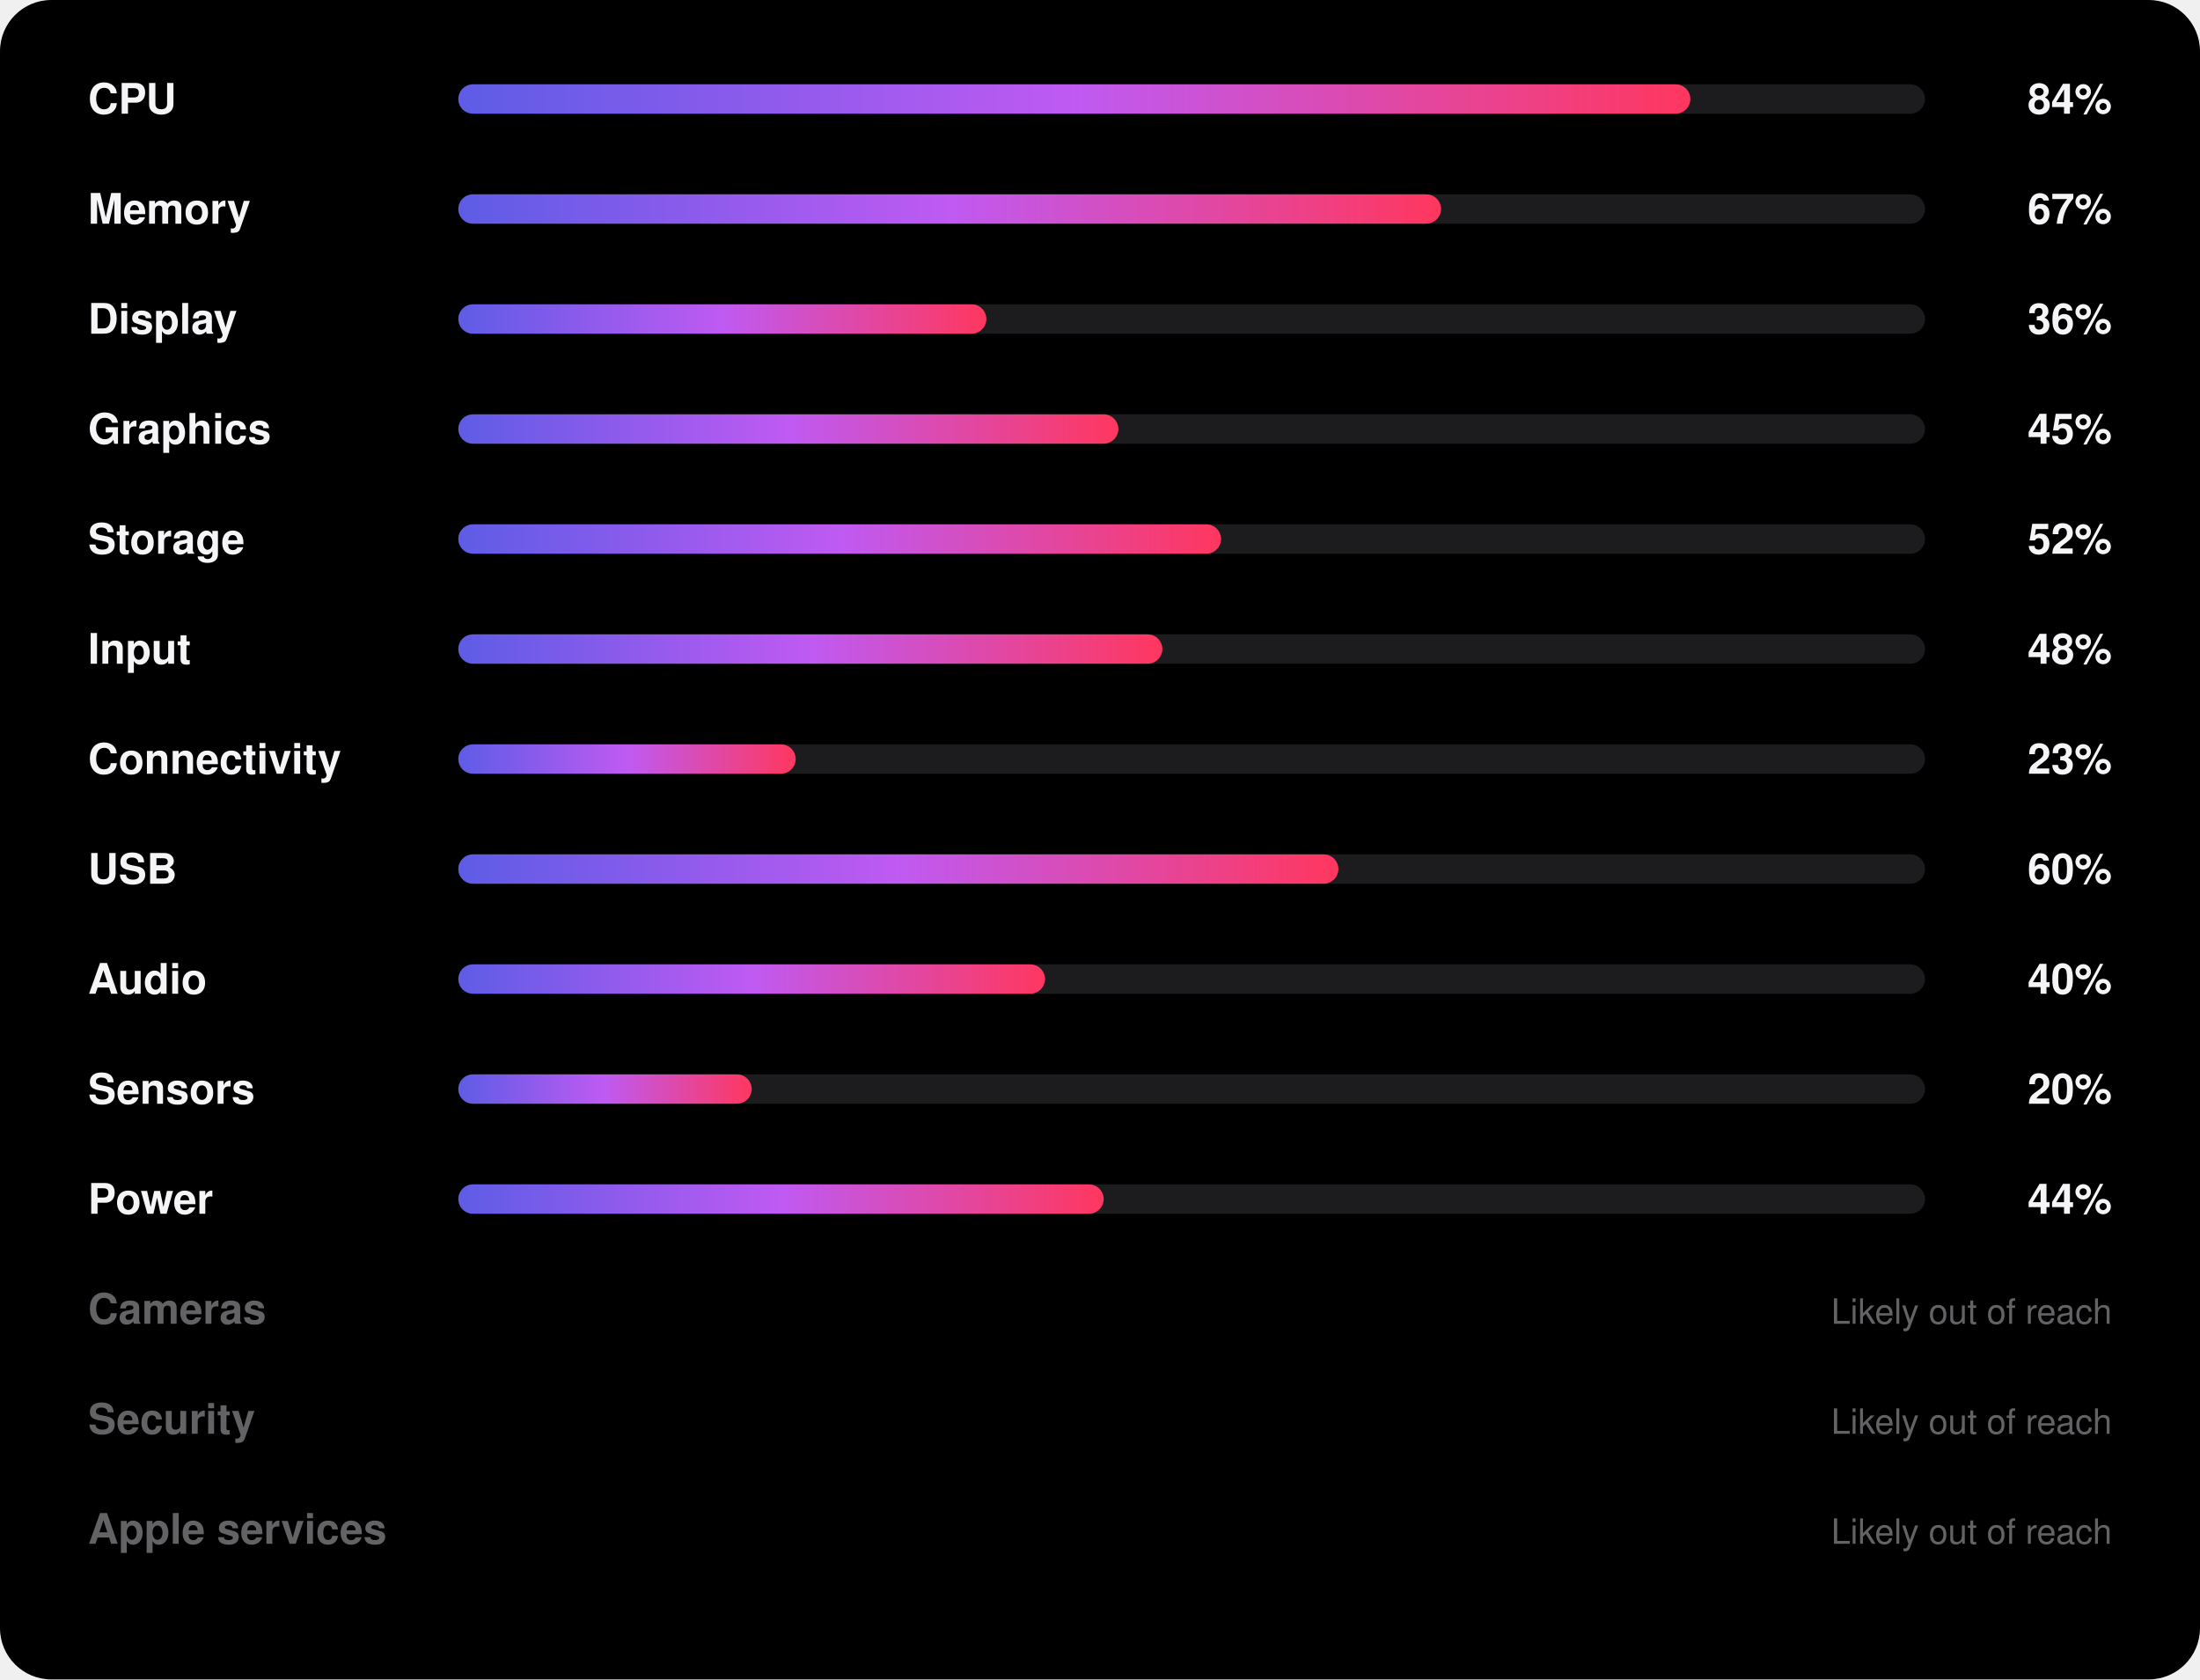
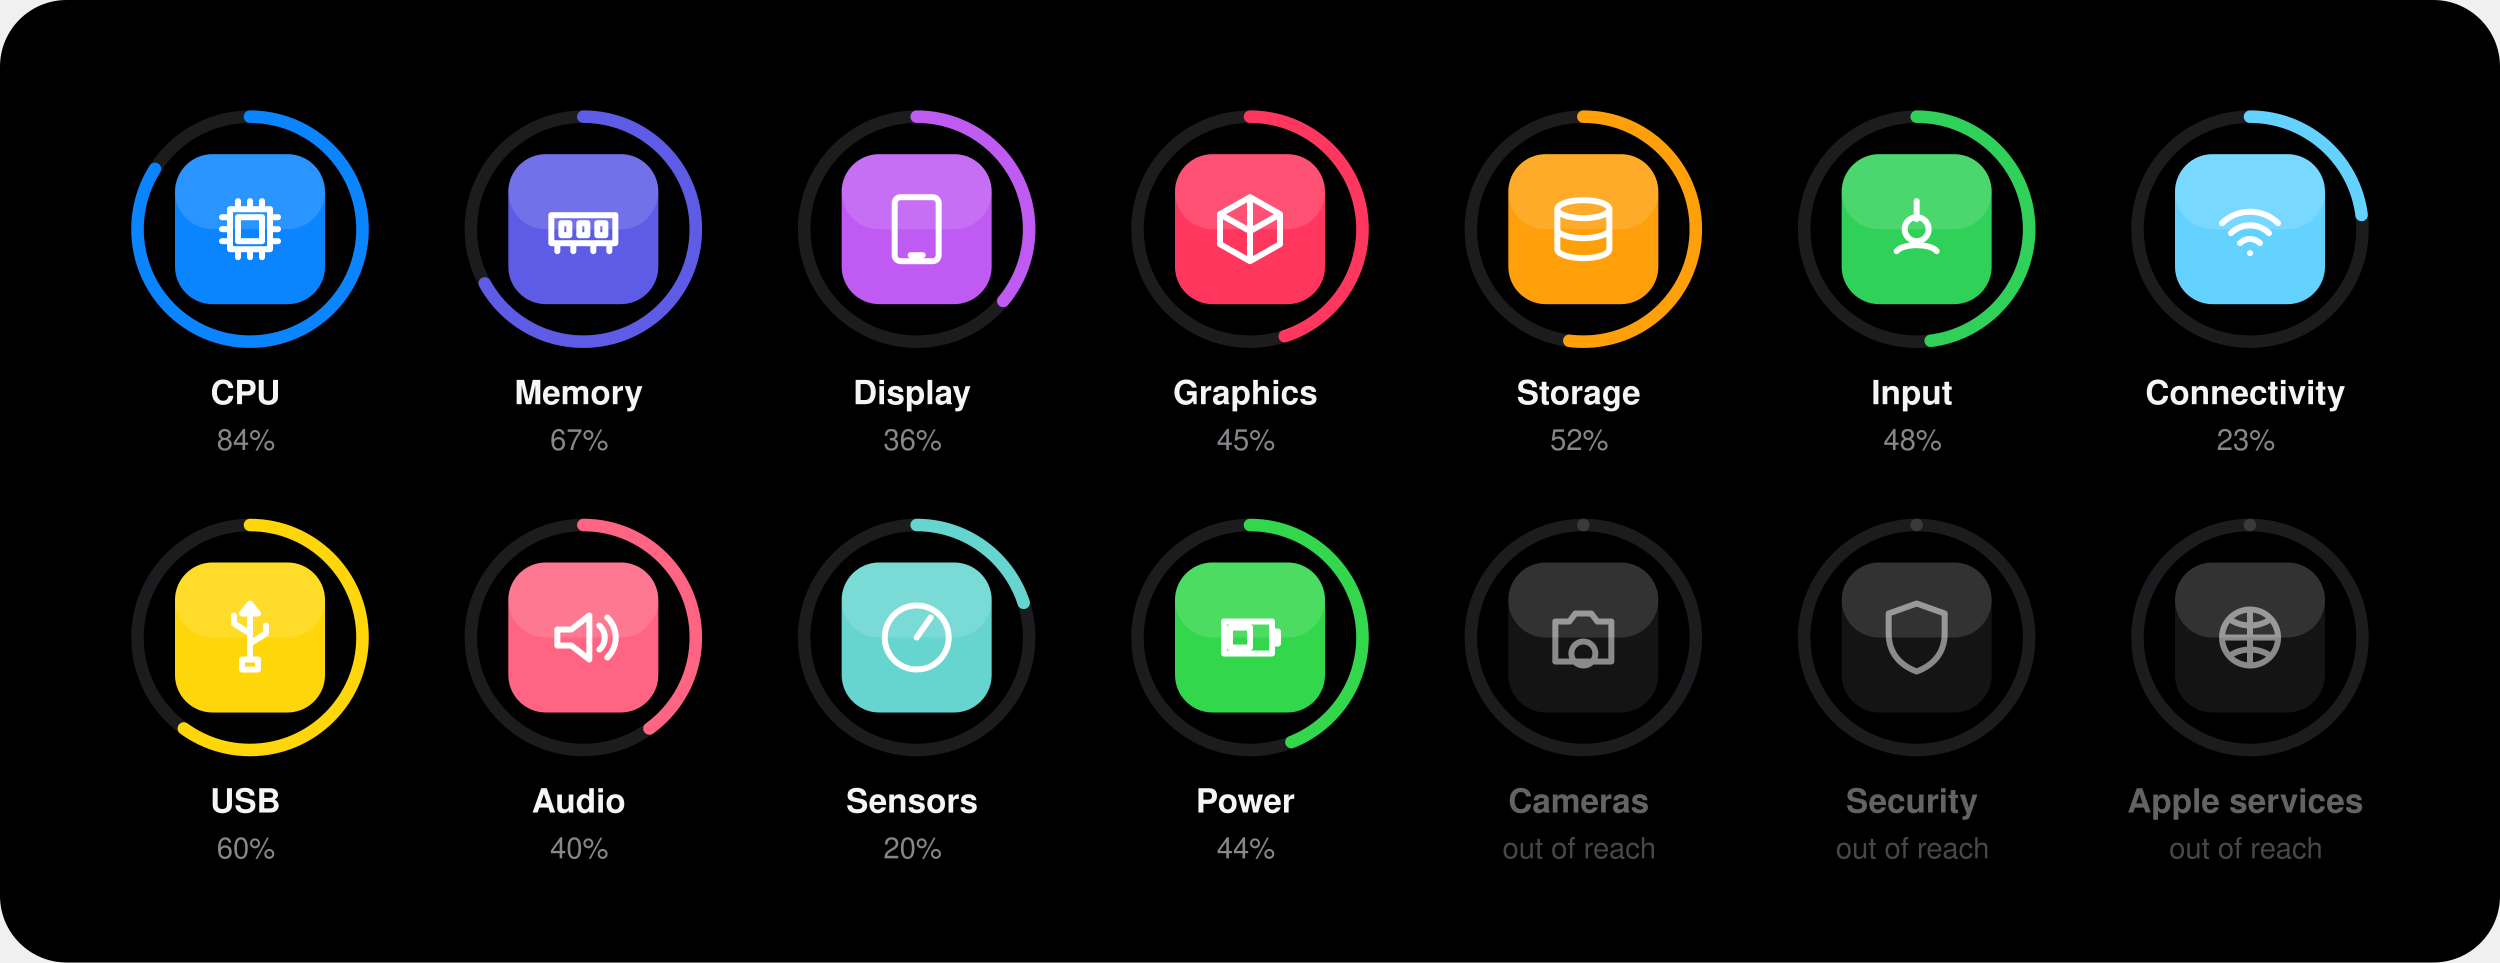
- <svg xmlns="http://www.w3.org/2000/svg" viewBox="0 0 1200 916" role="img" aria-label="Progress by hardware block">
+ <svg xmlns="http://www.w3.org/2000/svg" viewBox="0 0 1200 462" role="img" aria-label="Progress by hardware block">
  <defs>
    <linearGradient id="g" x1="0" y1="0" x2="1" y2="0">
      <stop offset="0" stop-color="#5e5ce6" />
      <stop offset=".5" stop-color="#bf5af2" />
      <stop offset="1" stop-color="#ff375f" />
    </linearGradient>
  </defs>
-   <rect width="1200" height="916" rx="28" fill="#000" />
-   <text font-family="-apple-system,BlinkMacSystemFont,'SF Pro Display','Helvetica Neue',Helvetica,Arial,sans-serif" x="48" y="62" font-size="23" font-weight="600" fill="#f5f5f7">CPU</text>
-   <rect x="250" y="46" width="800" height="16" rx="8" fill="#1c1c1e" />
-   <clipPath id="c0">
-     <rect x="250" y="46" width="672" height="16" rx="8" />
-   </clipPath>
-   <g clip-path="url(#c0)">
-     <rect x="250" y="46" width="672" height="16" fill="url(#g)">
-       <animate attributeName="width" values="0;0;672" keyTimes="0;0.000;1" calcMode="spline" keySplines="0 0 1 1;.2 .8 .2 1" dur="1.60s" fill="freeze" />
-     </rect>
-     <rect x="922" y="46" width="110" height="16" fill="#fff" opacity=".22">
-       <animate attributeName="x" values="140;922" dur="3.2s" begin="1.60s" repeatCount="indefinite" />
-     </rect>
-   </g>
-   <text font-family="-apple-system,BlinkMacSystemFont,'SF Pro Display','Helvetica Neue',Helvetica,Arial,sans-serif" x="1152" y="62" text-anchor="end" font-size="23" font-weight="600" fill="#f5f5f7">84%</text>
-   <text font-family="-apple-system,BlinkMacSystemFont,'SF Pro Display','Helvetica Neue',Helvetica,Arial,sans-serif" x="48" y="122" font-size="23" font-weight="600" fill="#f5f5f7">Memory</text>
-   <rect x="250" y="106" width="800" height="16" rx="8" fill="#1c1c1e" />
-   <clipPath id="c1">
-     <rect x="250" y="106" width="536" height="16" rx="8" />
-   </clipPath>
-   <g clip-path="url(#c1)">
-     <rect x="250" y="106" width="536" height="16" fill="url(#g)">
-       <animate attributeName="width" values="0;0;536" keyTimes="0;0.048;1" calcMode="spline" keySplines="0 0 1 1;.2 .8 .2 1" dur="1.68s" fill="freeze" />
-     </rect>
-     <rect x="786" y="106" width="110" height="16" fill="#fff" opacity=".22">
-       <animate attributeName="x" values="140;786" dur="3.2s" begin="1.68s" repeatCount="indefinite" />
-     </rect>
-   </g>
-   <text font-family="-apple-system,BlinkMacSystemFont,'SF Pro Display','Helvetica Neue',Helvetica,Arial,sans-serif" x="1152" y="122" text-anchor="end" font-size="23" font-weight="600" fill="#f5f5f7">67%</text>
-   <text font-family="-apple-system,BlinkMacSystemFont,'SF Pro Display','Helvetica Neue',Helvetica,Arial,sans-serif" x="48" y="182" font-size="23" font-weight="600" fill="#f5f5f7">Display</text>
-   <rect x="250" y="166" width="800" height="16" rx="8" fill="#1c1c1e" />
-   <clipPath id="c2">
-     <rect x="250" y="166" width="288" height="16" rx="8" />
-   </clipPath>
-   <g clip-path="url(#c2)">
-     <rect x="250" y="166" width="288" height="16" fill="url(#g)">
-       <animate attributeName="width" values="0;0;288" keyTimes="0;0.091;1" calcMode="spline" keySplines="0 0 1 1;.2 .8 .2 1" dur="1.76s" fill="freeze" />
-     </rect>
-     <rect x="538" y="166" width="110" height="16" fill="#fff" opacity=".22">
-       <animate attributeName="x" values="140;538" dur="3.2s" begin="1.76s" repeatCount="indefinite" />
-     </rect>
-   </g>
-   <text font-family="-apple-system,BlinkMacSystemFont,'SF Pro Display','Helvetica Neue',Helvetica,Arial,sans-serif" x="1152" y="182" text-anchor="end" font-size="23" font-weight="600" fill="#f5f5f7">36%</text>
-   <text font-family="-apple-system,BlinkMacSystemFont,'SF Pro Display','Helvetica Neue',Helvetica,Arial,sans-serif" x="48" y="242" font-size="23" font-weight="600" fill="#f5f5f7">Graphics</text>
-   <rect x="250" y="226" width="800" height="16" rx="8" fill="#1c1c1e" />
-   <clipPath id="c3">
-     <rect x="250" y="226" width="360" height="16" rx="8" />
-   </clipPath>
-   <g clip-path="url(#c3)">
-     <rect x="250" y="226" width="360" height="16" fill="url(#g)">
-       <animate attributeName="width" values="0;0;360" keyTimes="0;0.130;1" calcMode="spline" keySplines="0 0 1 1;.2 .8 .2 1" dur="1.84s" fill="freeze" />
-     </rect>
-     <rect x="610" y="226" width="110" height="16" fill="#fff" opacity=".22">
-       <animate attributeName="x" values="140;610" dur="3.2s" begin="1.84s" repeatCount="indefinite" />
-     </rect>
-   </g>
-   <text font-family="-apple-system,BlinkMacSystemFont,'SF Pro Display','Helvetica Neue',Helvetica,Arial,sans-serif" x="1152" y="242" text-anchor="end" font-size="23" font-weight="600" fill="#f5f5f7">45%</text>
-   <text font-family="-apple-system,BlinkMacSystemFont,'SF Pro Display','Helvetica Neue',Helvetica,Arial,sans-serif" x="48" y="302" font-size="23" font-weight="600" fill="#f5f5f7">Storage</text>
-   <rect x="250" y="286" width="800" height="16" rx="8" fill="#1c1c1e" />
-   <clipPath id="c4">
-     <rect x="250" y="286" width="416" height="16" rx="8" />
-   </clipPath>
-   <g clip-path="url(#c4)">
-     <rect x="250" y="286" width="416" height="16" fill="url(#g)">
-       <animate attributeName="width" values="0;0;416" keyTimes="0;0.167;1" calcMode="spline" keySplines="0 0 1 1;.2 .8 .2 1" dur="1.92s" fill="freeze" />
-     </rect>
-     <rect x="666" y="286" width="110" height="16" fill="#fff" opacity=".22">
-       <animate attributeName="x" values="140;666" dur="3.2s" begin="1.92s" repeatCount="indefinite" />
-     </rect>
-   </g>
-   <text font-family="-apple-system,BlinkMacSystemFont,'SF Pro Display','Helvetica Neue',Helvetica,Arial,sans-serif" x="1152" y="302" text-anchor="end" font-size="23" font-weight="600" fill="#f5f5f7">52%</text>
-   <text font-family="-apple-system,BlinkMacSystemFont,'SF Pro Display','Helvetica Neue',Helvetica,Arial,sans-serif" x="48" y="362" font-size="23" font-weight="600" fill="#f5f5f7">Input</text>
-   <rect x="250" y="346" width="800" height="16" rx="8" fill="#1c1c1e" />
-   <clipPath id="c5">
-     <rect x="250" y="346" width="384" height="16" rx="8" />
-   </clipPath>
-   <g clip-path="url(#c5)">
-     <rect x="250" y="346" width="384" height="16" fill="url(#g)">
-       <animate attributeName="width" values="0;0;384" keyTimes="0;0.200;1" calcMode="spline" keySplines="0 0 1 1;.2 .8 .2 1" dur="2.00s" fill="freeze" />
-     </rect>
-     <rect x="634" y="346" width="110" height="16" fill="#fff" opacity=".22">
-       <animate attributeName="x" values="140;634" dur="3.2s" begin="2.00s" repeatCount="indefinite" />
-     </rect>
-   </g>
-   <text font-family="-apple-system,BlinkMacSystemFont,'SF Pro Display','Helvetica Neue',Helvetica,Arial,sans-serif" x="1152" y="362" text-anchor="end" font-size="23" font-weight="600" fill="#f5f5f7">48%</text>
-   <text font-family="-apple-system,BlinkMacSystemFont,'SF Pro Display','Helvetica Neue',Helvetica,Arial,sans-serif" x="48" y="422" font-size="23" font-weight="600" fill="#f5f5f7">Connectivity</text>
-   <rect x="250" y="406" width="800" height="16" rx="8" fill="#1c1c1e" />
-   <clipPath id="c6">
-     <rect x="250" y="406" width="184" height="16" rx="8" />
-   </clipPath>
-   <g clip-path="url(#c6)">
-     <rect x="250" y="406" width="184" height="16" fill="url(#g)">
-       <animate attributeName="width" values="0;0;184" keyTimes="0;0.231;1" calcMode="spline" keySplines="0 0 1 1;.2 .8 .2 1" dur="2.08s" fill="freeze" />
-     </rect>
-     <rect x="434" y="406" width="110" height="16" fill="#fff" opacity=".22">
-       <animate attributeName="x" values="140;434" dur="3.2s" begin="2.08s" repeatCount="indefinite" />
-     </rect>
-   </g>
-   <text font-family="-apple-system,BlinkMacSystemFont,'SF Pro Display','Helvetica Neue',Helvetica,Arial,sans-serif" x="1152" y="422" text-anchor="end" font-size="23" font-weight="600" fill="#f5f5f7">23%</text>
-   <text font-family="-apple-system,BlinkMacSystemFont,'SF Pro Display','Helvetica Neue',Helvetica,Arial,sans-serif" x="48" y="482" font-size="23" font-weight="600" fill="#f5f5f7">USB</text>
-   <rect x="250" y="466" width="800" height="16" rx="8" fill="#1c1c1e" />
-   <clipPath id="c7">
-     <rect x="250" y="466" width="480" height="16" rx="8" />
-   </clipPath>
-   <g clip-path="url(#c7)">
-     <rect x="250" y="466" width="480" height="16" fill="url(#g)">
-       <animate attributeName="width" values="0;0;480" keyTimes="0;0.259;1" calcMode="spline" keySplines="0 0 1 1;.2 .8 .2 1" dur="2.16s" fill="freeze" />
-     </rect>
-     <rect x="730" y="466" width="110" height="16" fill="#fff" opacity=".22">
-       <animate attributeName="x" values="140;730" dur="3.2s" begin="2.16s" repeatCount="indefinite" />
-     </rect>
-   </g>
-   <text font-family="-apple-system,BlinkMacSystemFont,'SF Pro Display','Helvetica Neue',Helvetica,Arial,sans-serif" x="1152" y="482" text-anchor="end" font-size="23" font-weight="600" fill="#f5f5f7">60%</text>
-   <text font-family="-apple-system,BlinkMacSystemFont,'SF Pro Display','Helvetica Neue',Helvetica,Arial,sans-serif" x="48" y="542" font-size="23" font-weight="600" fill="#f5f5f7">Audio</text>
-   <rect x="250" y="526" width="800" height="16" rx="8" fill="#1c1c1e" />
-   <clipPath id="c8">
-     <rect x="250" y="526" width="320" height="16" rx="8" />
-   </clipPath>
-   <g clip-path="url(#c8)">
-     <rect x="250" y="526" width="320" height="16" fill="url(#g)">
-       <animate attributeName="width" values="0;0;320" keyTimes="0;0.286;1" calcMode="spline" keySplines="0 0 1 1;.2 .8 .2 1" dur="2.24s" fill="freeze" />
-     </rect>
-     <rect x="570" y="526" width="110" height="16" fill="#fff" opacity=".22">
-       <animate attributeName="x" values="140;570" dur="3.2s" begin="2.24s" repeatCount="indefinite" />
-     </rect>
-   </g>
-   <text font-family="-apple-system,BlinkMacSystemFont,'SF Pro Display','Helvetica Neue',Helvetica,Arial,sans-serif" x="1152" y="542" text-anchor="end" font-size="23" font-weight="600" fill="#f5f5f7">40%</text>
-   <text font-family="-apple-system,BlinkMacSystemFont,'SF Pro Display','Helvetica Neue',Helvetica,Arial,sans-serif" x="48" y="602" font-size="23" font-weight="600" fill="#f5f5f7">Sensors</text>
-   <rect x="250" y="586" width="800" height="16" rx="8" fill="#1c1c1e" />
-   <clipPath id="c9">
-     <rect x="250" y="586" width="160" height="16" rx="8" />
-   </clipPath>
-   <g clip-path="url(#c9)">
-     <rect x="250" y="586" width="160" height="16" fill="url(#g)">
-       <animate attributeName="width" values="0;0;160" keyTimes="0;0.310;1" calcMode="spline" keySplines="0 0 1 1;.2 .8 .2 1" dur="2.32s" fill="freeze" />
-     </rect>
-     <rect x="410" y="586" width="110" height="16" fill="#fff" opacity=".22">
-       <animate attributeName="x" values="140;410" dur="3.2s" begin="2.32s" repeatCount="indefinite" />
-     </rect>
-   </g>
-   <text font-family="-apple-system,BlinkMacSystemFont,'SF Pro Display','Helvetica Neue',Helvetica,Arial,sans-serif" x="1152" y="602" text-anchor="end" font-size="23" font-weight="600" fill="#f5f5f7">20%</text>
-   <text font-family="-apple-system,BlinkMacSystemFont,'SF Pro Display','Helvetica Neue',Helvetica,Arial,sans-serif" x="48" y="662" font-size="23" font-weight="600" fill="#f5f5f7">Power</text>
-   <rect x="250" y="646" width="800" height="16" rx="8" fill="#1c1c1e" />
-   <clipPath id="c10">
-     <rect x="250" y="646" width="352" height="16" rx="8" />
-   </clipPath>
-   <g clip-path="url(#c10)">
-     <rect x="250" y="646" width="352" height="16" fill="url(#g)">
-       <animate attributeName="width" values="0;0;352" keyTimes="0;0.333;1" calcMode="spline" keySplines="0 0 1 1;.2 .8 .2 1" dur="2.40s" fill="freeze" />
-     </rect>
-     <rect x="602" y="646" width="110" height="16" fill="#fff" opacity=".22">
-       <animate attributeName="x" values="140;602" dur="3.2s" begin="2.40s" repeatCount="indefinite" />
-     </rect>
-   </g>
-   <text font-family="-apple-system,BlinkMacSystemFont,'SF Pro Display','Helvetica Neue',Helvetica,Arial,sans-serif" x="1152" y="662" text-anchor="end" font-size="23" font-weight="600" fill="#f5f5f7">44%</text>
-   <text font-family="-apple-system,BlinkMacSystemFont,'SF Pro Display','Helvetica Neue',Helvetica,Arial,sans-serif" x="48" y="722" font-size="23" font-weight="600" fill="#636366">Cameras</text>
-   <text font-family="-apple-system,BlinkMacSystemFont,'SF Pro Display','Helvetica Neue',Helvetica,Arial,sans-serif" x="1152" y="722" text-anchor="end" font-size="19" fill="#636366">Likely out of reach</text>
-   <text font-family="-apple-system,BlinkMacSystemFont,'SF Pro Display','Helvetica Neue',Helvetica,Arial,sans-serif" x="48" y="782" font-size="23" font-weight="600" fill="#636366">Security</text>
-   <text font-family="-apple-system,BlinkMacSystemFont,'SF Pro Display','Helvetica Neue',Helvetica,Arial,sans-serif" x="1152" y="782" text-anchor="end" font-size="19" fill="#636366">Likely out of reach</text>
-   <text font-family="-apple-system,BlinkMacSystemFont,'SF Pro Display','Helvetica Neue',Helvetica,Arial,sans-serif" x="48" y="842" font-size="23" font-weight="600" fill="#636366">Apple services</text>
-   <text font-family="-apple-system,BlinkMacSystemFont,'SF Pro Display','Helvetica Neue',Helvetica,Arial,sans-serif" x="1152" y="842" text-anchor="end" font-size="19" fill="#636366">Likely out of reach</text>
+   <rect width="1200" height="462" rx="32" fill="#000" />
+   <g transform="translate(120.0 110)">
+     <g>
+       <animateTransform attributeName="transform" type="scale" values="0;0;1.08;1" keyTimes="0;0.176;0.753;1" dur="0.85s" fill="freeze" additive="sum" />
+       <animate attributeName="opacity" values="0;0;1;1" keyTimes="0;0.176;0.753;1" dur="0.85s" fill="freeze" />
+       <circle cx="0" cy="0" r="54" fill="none" stroke="#1c1c1e" stroke-width="6" />
+       <circle cx="0" cy="0" r="54" fill="none" stroke="#0a84ff" stroke-width="6" stroke-linecap="round" stroke-dasharray="339.3" stroke-dashoffset="54.3" transform="rotate(-90 0 0)">
+         <animate attributeName="stroke-dashoffset" values="339.3;339.3;54.3" keyTimes="0;0.220;1" calcMode="spline" keySplines="0 0 1 1;.3 .7 .2 1" dur="2.05s" fill="freeze" />
+       </circle>
+       <rect x="-36" y="-36" width="72" height="72" rx="18" fill="#0a84ff" fill-opacity="1" />
+       <rect x="-36" y="-36" width="72" height="36" rx="18" fill="#fff" fill-opacity=".13" />
+       <path d="M30 30h40v40H30z M38 38h24v24H38z M22 38h8M22 50h8M22 62h8M70 38h8M70 50h8M70 62h8M38 22v8M50 22v8M62 22v8M38 70v8M50 70v8M62 70v8" transform="translate(-24 -24) scale(.48)" fill="none" stroke="#fff" stroke-opacity="1" stroke-width="6" stroke-linecap="round" stroke-linejoin="round" />
+     </g>
+   </g>
+   <text font-family="-apple-system,BlinkMacSystemFont,'SF Pro Display','Helvetica Neue',Helvetica,Arial,sans-serif" x="120.0" y="194" text-anchor="middle" font-size="16" font-weight="600" fill="#f5f5f7">CPU<animate attributeName="opacity" values="0;0;1" keyTimes="0;0.304;1" calcMode="spline" keySplines="0 0 1 1;.2 .8 .2 1" dur="1.15s" fill="freeze" />
+     <animateTransform attributeName="transform" type="translate" values="0 22;0 22;0 0" keyTimes="0;0.304;1" calcMode="spline" keySplines="0 0 1 1;.2 .8 .2 1" dur="1.15s" fill="freeze" />
+   </text>
+   <text font-family="-apple-system,BlinkMacSystemFont,'SF Pro Display','Helvetica Neue',Helvetica,Arial,sans-serif" x="120.0" y="216" text-anchor="middle" font-size="14" fill="#86868b">84%<animate attributeName="opacity" values="0;0;1" keyTimes="0;0.360;1" calcMode="spline" keySplines="0 0 1 1;.2 .8 .2 1" dur="1.25s" fill="freeze" />
+     <animateTransform attributeName="transform" type="translate" values="0 22;0 22;0 0" keyTimes="0;0.360;1" calcMode="spline" keySplines="0 0 1 1;.2 .8 .2 1" dur="1.25s" fill="freeze" />
+   </text>
+   <g transform="translate(280.0 110)">
+     <g>
+       <animateTransform attributeName="transform" type="scale" values="0;0;1.08;1" keyTimes="0;0.239;0.772;1" dur="0.92s" fill="freeze" additive="sum" />
+       <animate attributeName="opacity" values="0;0;1;1" keyTimes="0;0.239;0.772;1" dur="0.92s" fill="freeze" />
+       <circle cx="0" cy="0" r="54" fill="none" stroke="#1c1c1e" stroke-width="6" />
+       <circle cx="0" cy="0" r="54" fill="none" stroke="#5e5ce6" stroke-width="6" stroke-linecap="round" stroke-dasharray="339.3" stroke-dashoffset="112.0" transform="rotate(-90 0 0)">
+         <animate attributeName="stroke-dashoffset" values="339.3;339.3;112.0" keyTimes="0;0.245;1" calcMode="spline" keySplines="0 0 1 1;.3 .7 .2 1" dur="2.12s" fill="freeze" />
+       </circle>
+       <rect x="-36" y="-36" width="72" height="72" rx="18" fill="#5e5ce6" fill-opacity="1" />
+       <rect x="-36" y="-36" width="72" height="36" rx="18" fill="#fff" fill-opacity=".13" />
+       <path d="M18 36h64v28H18z M28 44h8v12h-8z M46 44h8v12h-8z M64 44h8v12h-8z M24 64v8M40 64v8M60 64v8M76 64v8" transform="translate(-24 -24) scale(.48)" fill="none" stroke="#fff" stroke-opacity="1" stroke-width="6" stroke-linecap="round" stroke-linejoin="round" />
+     </g>
+   </g>
+   <text font-family="-apple-system,BlinkMacSystemFont,'SF Pro Display','Helvetica Neue',Helvetica,Arial,sans-serif" x="280.0" y="194" text-anchor="middle" font-size="16" font-weight="600" fill="#f5f5f7">Memory<animate attributeName="opacity" values="0;0;1" keyTimes="0;0.344;1" calcMode="spline" keySplines="0 0 1 1;.2 .8 .2 1" dur="1.22s" fill="freeze" />
+     <animateTransform attributeName="transform" type="translate" values="0 22;0 22;0 0" keyTimes="0;0.344;1" calcMode="spline" keySplines="0 0 1 1;.2 .8 .2 1" dur="1.22s" fill="freeze" />
+   </text>
+   <text font-family="-apple-system,BlinkMacSystemFont,'SF Pro Display','Helvetica Neue',Helvetica,Arial,sans-serif" x="280.0" y="216" text-anchor="middle" font-size="14" fill="#86868b">67%<animate attributeName="opacity" values="0;0;1" keyTimes="0;0.394;1" calcMode="spline" keySplines="0 0 1 1;.2 .8 .2 1" dur="1.32s" fill="freeze" />
+     <animateTransform attributeName="transform" type="translate" values="0 22;0 22;0 0" keyTimes="0;0.394;1" calcMode="spline" keySplines="0 0 1 1;.2 .8 .2 1" dur="1.32s" fill="freeze" />
+   </text>
+   <g transform="translate(440.0 110)">
+     <g>
+       <animateTransform attributeName="transform" type="scale" values="0;0;1.08;1" keyTimes="0;0.293;0.788;1" dur="0.99s" fill="freeze" additive="sum" />
+       <animate attributeName="opacity" values="0;0;1;1" keyTimes="0;0.293;0.788;1" dur="0.99s" fill="freeze" />
+       <circle cx="0" cy="0" r="54" fill="none" stroke="#1c1c1e" stroke-width="6" />
+       <circle cx="0" cy="0" r="54" fill="none" stroke="#bf5af2" stroke-width="6" stroke-linecap="round" stroke-dasharray="339.3" stroke-dashoffset="217.1" transform="rotate(-90 0 0)">
+         <animate attributeName="stroke-dashoffset" values="339.3;339.3;217.1" keyTimes="0;0.269;1" calcMode="spline" keySplines="0 0 1 1;.3 .7 .2 1" dur="2.19s" fill="freeze" />
+       </circle>
+       <rect x="-36" y="-36" width="72" height="72" rx="18" fill="#bf5af2" fill-opacity="1" />
+       <rect x="-36" y="-36" width="72" height="36" rx="18" fill="#fff" fill-opacity=".13" />
+       <path d="M34 18h32a6 6 0 0 1 6 6v52a6 6 0 0 1-6 6H34a6 6 0 0 1-6-6V24a6 6 0 0 1 6-6z M44 76h12" transform="translate(-24 -24) scale(.48)" fill="none" stroke="#fff" stroke-opacity="1" stroke-width="6" stroke-linecap="round" stroke-linejoin="round" />
+     </g>
+   </g>
+   <text font-family="-apple-system,BlinkMacSystemFont,'SF Pro Display','Helvetica Neue',Helvetica,Arial,sans-serif" x="440.0" y="194" text-anchor="middle" font-size="16" font-weight="600" fill="#f5f5f7">Display<animate attributeName="opacity" values="0;0;1" keyTimes="0;0.380;1" calcMode="spline" keySplines="0 0 1 1;.2 .8 .2 1" dur="1.29s" fill="freeze" />
+     <animateTransform attributeName="transform" type="translate" values="0 22;0 22;0 0" keyTimes="0;0.380;1" calcMode="spline" keySplines="0 0 1 1;.2 .8 .2 1" dur="1.29s" fill="freeze" />
+   </text>
+   <text font-family="-apple-system,BlinkMacSystemFont,'SF Pro Display','Helvetica Neue',Helvetica,Arial,sans-serif" x="440.0" y="216" text-anchor="middle" font-size="14" fill="#86868b">36%<animate attributeName="opacity" values="0;0;1" keyTimes="0;0.424;1" calcMode="spline" keySplines="0 0 1 1;.2 .8 .2 1" dur="1.39s" fill="freeze" />
+     <animateTransform attributeName="transform" type="translate" values="0 22;0 22;0 0" keyTimes="0;0.424;1" calcMode="spline" keySplines="0 0 1 1;.2 .8 .2 1" dur="1.39s" fill="freeze" />
+   </text>
+   <g transform="translate(600.0 110)">
+     <g>
+       <animateTransform attributeName="transform" type="scale" values="0;0;1.08;1" keyTimes="0;0.340;0.802;1" dur="1.06s" fill="freeze" additive="sum" />
+       <animate attributeName="opacity" values="0;0;1;1" keyTimes="0;0.340;0.802;1" dur="1.06s" fill="freeze" />
+       <circle cx="0" cy="0" r="54" fill="none" stroke="#1c1c1e" stroke-width="6" />
+       <circle cx="0" cy="0" r="54" fill="none" stroke="#ff375f" stroke-width="6" stroke-linecap="round" stroke-dasharray="339.3" stroke-dashoffset="186.6" transform="rotate(-90 0 0)">
+         <animate attributeName="stroke-dashoffset" values="339.3;339.3;186.6" keyTimes="0;0.292;1" calcMode="spline" keySplines="0 0 1 1;.3 .7 .2 1" dur="2.26s" fill="freeze" />
+       </circle>
+       <rect x="-36" y="-36" width="72" height="72" rx="18" fill="#ff375f" fill-opacity="1" />
+       <rect x="-36" y="-36" width="72" height="36" rx="18" fill="#fff" fill-opacity=".13" />
+       <path d="M50 18l30 17v30L50 82 20 65V35z M50 18v64 M20 35l30 17 30-17" transform="translate(-24 -24) scale(.48)" fill="none" stroke="#fff" stroke-opacity="1" stroke-width="6" stroke-linecap="round" stroke-linejoin="round" />
+     </g>
+   </g>
+   <text font-family="-apple-system,BlinkMacSystemFont,'SF Pro Display','Helvetica Neue',Helvetica,Arial,sans-serif" x="600.0" y="194" text-anchor="middle" font-size="16" font-weight="600" fill="#f5f5f7">Graphics<animate attributeName="opacity" values="0;0;1" keyTimes="0;0.412;1" calcMode="spline" keySplines="0 0 1 1;.2 .8 .2 1" dur="1.36s" fill="freeze" />
+     <animateTransform attributeName="transform" type="translate" values="0 22;0 22;0 0" keyTimes="0;0.412;1" calcMode="spline" keySplines="0 0 1 1;.2 .8 .2 1" dur="1.36s" fill="freeze" />
+   </text>
+   <text font-family="-apple-system,BlinkMacSystemFont,'SF Pro Display','Helvetica Neue',Helvetica,Arial,sans-serif" x="600.0" y="216" text-anchor="middle" font-size="14" fill="#86868b">45%<animate attributeName="opacity" values="0;0;1" keyTimes="0;0.452;1" calcMode="spline" keySplines="0 0 1 1;.2 .8 .2 1" dur="1.46s" fill="freeze" />
+     <animateTransform attributeName="transform" type="translate" values="0 22;0 22;0 0" keyTimes="0;0.452;1" calcMode="spline" keySplines="0 0 1 1;.2 .8 .2 1" dur="1.46s" fill="freeze" />
+   </text>
+   <g transform="translate(760.0 110)">
+     <g>
+       <animateTransform attributeName="transform" type="scale" values="0;0;1.08;1" keyTimes="0;0.381;0.814;1" dur="1.13s" fill="freeze" additive="sum" />
+       <animate attributeName="opacity" values="0;0;1;1" keyTimes="0;0.381;0.814;1" dur="1.13s" fill="freeze" />
+       <circle cx="0" cy="0" r="54" fill="none" stroke="#1c1c1e" stroke-width="6" />
+       <circle cx="0" cy="0" r="54" fill="none" stroke="#ff9f0a" stroke-width="6" stroke-linecap="round" stroke-dasharray="339.3" stroke-dashoffset="162.9" transform="rotate(-90 0 0)">
+         <animate attributeName="stroke-dashoffset" values="339.3;339.3;162.9" keyTimes="0;0.313;1" calcMode="spline" keySplines="0 0 1 1;.3 .7 .2 1" dur="2.33s" fill="freeze" />
+       </circle>
+       <rect x="-36" y="-36" width="72" height="72" rx="18" fill="#ff9f0a" fill-opacity="1" />
+       <rect x="-36" y="-36" width="72" height="36" rx="18" fill="#fff" fill-opacity=".13" />
+       <path d="M24 30a26 9 0 1 0 52 0a26 9 0 1 0-52 0z M24 30v40a26 9 0 0 0 52 0V30 M24 50a26 9 0 0 0 52 0" transform="translate(-24 -24) scale(.48)" fill="none" stroke="#fff" stroke-opacity="1" stroke-width="6" stroke-linecap="round" stroke-linejoin="round" />
+     </g>
+   </g>
+   <text font-family="-apple-system,BlinkMacSystemFont,'SF Pro Display','Helvetica Neue',Helvetica,Arial,sans-serif" x="760.0" y="194" text-anchor="middle" font-size="16" font-weight="600" fill="#f5f5f7">Storage<animate attributeName="opacity" values="0;0;1" keyTimes="0;0.441;1" calcMode="spline" keySplines="0 0 1 1;.2 .8 .2 1" dur="1.43s" fill="freeze" />
+     <animateTransform attributeName="transform" type="translate" values="0 22;0 22;0 0" keyTimes="0;0.441;1" calcMode="spline" keySplines="0 0 1 1;.2 .8 .2 1" dur="1.43s" fill="freeze" />
+   </text>
+   <text font-family="-apple-system,BlinkMacSystemFont,'SF Pro Display','Helvetica Neue',Helvetica,Arial,sans-serif" x="760.0" y="216" text-anchor="middle" font-size="14" fill="#86868b">52%<animate attributeName="opacity" values="0;0;1" keyTimes="0;0.477;1" calcMode="spline" keySplines="0 0 1 1;.2 .8 .2 1" dur="1.53s" fill="freeze" />
+     <animateTransform attributeName="transform" type="translate" values="0 22;0 22;0 0" keyTimes="0;0.477;1" calcMode="spline" keySplines="0 0 1 1;.2 .8 .2 1" dur="1.53s" fill="freeze" />
+   </text>
+   <g transform="translate(920.0 110)">
+     <g>
+       <animateTransform attributeName="transform" type="scale" values="0;0;1.08;1" keyTimes="0;0.417;0.825;1" dur="1.20s" fill="freeze" additive="sum" />
+       <animate attributeName="opacity" values="0;0;1;1" keyTimes="0;0.417;0.825;1" dur="1.20s" fill="freeze" />
+       <circle cx="0" cy="0" r="54" fill="none" stroke="#1c1c1e" stroke-width="6" />
+       <circle cx="0" cy="0" r="54" fill="none" stroke="#30d158" stroke-width="6" stroke-linecap="round" stroke-dasharray="339.3" stroke-dashoffset="176.4" transform="rotate(-90 0 0)">
+         <animate attributeName="stroke-dashoffset" values="339.3;339.3;176.4" keyTimes="0;0.333;1" calcMode="spline" keySplines="0 0 1 1;.3 .7 .2 1" dur="2.40s" fill="freeze" />
+       </circle>
+       <rect x="-36" y="-36" width="72" height="72" rx="18" fill="#30d158" fill-opacity="1" />
+       <rect x="-36" y="-36" width="72" height="36" rx="18" fill="#fff" fill-opacity=".13" />
+       <path d="M50 22v18 M38 50a12 12 0 1 0 24 0a12 12 0 1 0-24 0z M30 72c6-8 34-8 40 0" transform="translate(-24 -24) scale(.48)" fill="none" stroke="#fff" stroke-opacity="1" stroke-width="6" stroke-linecap="round" stroke-linejoin="round" />
+     </g>
+   </g>
+   <text font-family="-apple-system,BlinkMacSystemFont,'SF Pro Display','Helvetica Neue',Helvetica,Arial,sans-serif" x="920.0" y="194" text-anchor="middle" font-size="16" font-weight="600" fill="#f5f5f7">Input<animate attributeName="opacity" values="0;0;1" keyTimes="0;0.467;1" calcMode="spline" keySplines="0 0 1 1;.2 .8 .2 1" dur="1.50s" fill="freeze" />
+     <animateTransform attributeName="transform" type="translate" values="0 22;0 22;0 0" keyTimes="0;0.467;1" calcMode="spline" keySplines="0 0 1 1;.2 .8 .2 1" dur="1.50s" fill="freeze" />
+   </text>
+   <text font-family="-apple-system,BlinkMacSystemFont,'SF Pro Display','Helvetica Neue',Helvetica,Arial,sans-serif" x="920.0" y="216" text-anchor="middle" font-size="14" fill="#86868b">48%<animate attributeName="opacity" values="0;0;1" keyTimes="0;0.500;1" calcMode="spline" keySplines="0 0 1 1;.2 .8 .2 1" dur="1.60s" fill="freeze" />
+     <animateTransform attributeName="transform" type="translate" values="0 22;0 22;0 0" keyTimes="0;0.500;1" calcMode="spline" keySplines="0 0 1 1;.2 .8 .2 1" dur="1.60s" fill="freeze" />
+   </text>
+   <g transform="translate(1080.0 110)">
+     <g>
+       <animateTransform attributeName="transform" type="scale" values="0;0;1.08;1" keyTimes="0;0.449;0.835;1" dur="1.27s" fill="freeze" additive="sum" />
+       <animate attributeName="opacity" values="0;0;1;1" keyTimes="0;0.449;0.835;1" dur="1.27s" fill="freeze" />
+       <circle cx="0" cy="0" r="54" fill="none" stroke="#1c1c1e" stroke-width="6" />
+       <circle cx="0" cy="0" r="54" fill="none" stroke="#64d2ff" stroke-width="6" stroke-linecap="round" stroke-dasharray="339.3" stroke-dashoffset="261.3" transform="rotate(-90 0 0)">
+         <animate attributeName="stroke-dashoffset" values="339.3;339.3;261.3" keyTimes="0;0.352;1" calcMode="spline" keySplines="0 0 1 1;.3 .7 .2 1" dur="2.47s" fill="freeze" />
+       </circle>
+       <rect x="-36" y="-36" width="72" height="72" rx="18" fill="#64d2ff" fill-opacity="1" />
+       <rect x="-36" y="-36" width="72" height="36" rx="18" fill="#fff" fill-opacity=".13" />
+       <path d="M22 44a40 40 0 0 1 56 0 M31 54a27 27 0 0 1 38 0 M40 64a14 14 0 0 1 20 0 M50 74h.1" transform="translate(-24 -24) scale(.48)" fill="none" stroke="#fff" stroke-opacity="1" stroke-width="6" stroke-linecap="round" stroke-linejoin="round" />
+     </g>
+   </g>
+   <text font-family="-apple-system,BlinkMacSystemFont,'SF Pro Display','Helvetica Neue',Helvetica,Arial,sans-serif" x="1080.0" y="194" text-anchor="middle" font-size="16" font-weight="600" fill="#f5f5f7">Connectivity<animate attributeName="opacity" values="0;0;1" keyTimes="0;0.490;1" calcMode="spline" keySplines="0 0 1 1;.2 .8 .2 1" dur="1.57s" fill="freeze" />
+     <animateTransform attributeName="transform" type="translate" values="0 22;0 22;0 0" keyTimes="0;0.490;1" calcMode="spline" keySplines="0 0 1 1;.2 .8 .2 1" dur="1.57s" fill="freeze" />
+   </text>
+   <text font-family="-apple-system,BlinkMacSystemFont,'SF Pro Display','Helvetica Neue',Helvetica,Arial,sans-serif" x="1080.0" y="216" text-anchor="middle" font-size="14" fill="#86868b">23%<animate attributeName="opacity" values="0;0;1" keyTimes="0;0.521;1" calcMode="spline" keySplines="0 0 1 1;.2 .8 .2 1" dur="1.67s" fill="freeze" />
+     <animateTransform attributeName="transform" type="translate" values="0 22;0 22;0 0" keyTimes="0;0.521;1" calcMode="spline" keySplines="0 0 1 1;.2 .8 .2 1" dur="1.67s" fill="freeze" />
+   </text>
+   <g transform="translate(120.0 306)">
+     <g>
+       <animateTransform attributeName="transform" type="scale" values="0;0;1.08;1" keyTimes="0;0.478;0.843;1" dur="1.34s" fill="freeze" additive="sum" />
+       <animate attributeName="opacity" values="0;0;1;1" keyTimes="0;0.478;0.843;1" dur="1.34s" fill="freeze" />
+       <circle cx="0" cy="0" r="54" fill="none" stroke="#1c1c1e" stroke-width="6" />
+       <circle cx="0" cy="0" r="54" fill="none" stroke="#ffd60a" stroke-width="6" stroke-linecap="round" stroke-dasharray="339.3" stroke-dashoffset="135.7" transform="rotate(-90 0 0)">
+         <animate attributeName="stroke-dashoffset" values="339.3;339.3;135.7" keyTimes="0;0.370;1" calcMode="spline" keySplines="0 0 1 1;.3 .7 .2 1" dur="2.54s" fill="freeze" />
+       </circle>
+       <rect x="-36" y="-36" width="72" height="72" rx="18" fill="#ffd60a" fill-opacity="1" />
+       <rect x="-36" y="-36" width="72" height="36" rx="18" fill="#fff" fill-opacity=".13" />
+       <path d="M50 16v56 M50 16l-8 10h16z M50 46l-16-10v-8 M50 56l16-10v-8 M42 72h16v10H42z" transform="translate(-24 -24) scale(.48)" fill="none" stroke="#fff" stroke-opacity="1" stroke-width="6" stroke-linecap="round" stroke-linejoin="round" />
+     </g>
+   </g>
+   <text font-family="-apple-system,BlinkMacSystemFont,'SF Pro Display','Helvetica Neue',Helvetica,Arial,sans-serif" x="120.0" y="390" text-anchor="middle" font-size="16" font-weight="600" fill="#f5f5f7">USB<animate attributeName="opacity" values="0;0;1" keyTimes="0;0.512;1" calcMode="spline" keySplines="0 0 1 1;.2 .8 .2 1" dur="1.64s" fill="freeze" />
+     <animateTransform attributeName="transform" type="translate" values="0 22;0 22;0 0" keyTimes="0;0.512;1" calcMode="spline" keySplines="0 0 1 1;.2 .8 .2 1" dur="1.64s" fill="freeze" />
+   </text>
+   <text font-family="-apple-system,BlinkMacSystemFont,'SF Pro Display','Helvetica Neue',Helvetica,Arial,sans-serif" x="120.0" y="412" text-anchor="middle" font-size="14" fill="#86868b">60%<animate attributeName="opacity" values="0;0;1" keyTimes="0;0.540;1" calcMode="spline" keySplines="0 0 1 1;.2 .8 .2 1" dur="1.74s" fill="freeze" />
+     <animateTransform attributeName="transform" type="translate" values="0 22;0 22;0 0" keyTimes="0;0.540;1" calcMode="spline" keySplines="0 0 1 1;.2 .8 .2 1" dur="1.74s" fill="freeze" />
+   </text>
+   <g transform="translate(280.0 306)">
+     <g>
+       <animateTransform attributeName="transform" type="scale" values="0;0;1.08;1" keyTimes="0;0.504;0.851;1" dur="1.41s" fill="freeze" additive="sum" />
+       <animate attributeName="opacity" values="0;0;1;1" keyTimes="0;0.504;0.851;1" dur="1.41s" fill="freeze" />
+       <circle cx="0" cy="0" r="54" fill="none" stroke="#1c1c1e" stroke-width="6" />
+       <circle cx="0" cy="0" r="54" fill="none" stroke="#ff6482" stroke-width="6" stroke-linecap="round" stroke-dasharray="339.3" stroke-dashoffset="203.6" transform="rotate(-90 0 0)">
+         <animate attributeName="stroke-dashoffset" values="339.3;339.3;203.6" keyTimes="0;0.387;1" calcMode="spline" keySplines="0 0 1 1;.3 .7 .2 1" dur="2.61s" fill="freeze" />
+       </circle>
+       <rect x="-36" y="-36" width="72" height="72" rx="18" fill="#ff6482" fill-opacity="1" />
+       <rect x="-36" y="-36" width="72" height="36" rx="18" fill="#fff" fill-opacity=".13" />
+       <path d="M24 42h14l18-14v44L38 58H24z M66 38a16 16 0 0 1 0 24 M74 30a28 28 0 0 1 0 40" transform="translate(-24 -24) scale(.48)" fill="none" stroke="#fff" stroke-opacity="1" stroke-width="6" stroke-linecap="round" stroke-linejoin="round" />
+     </g>
+   </g>
+   <text font-family="-apple-system,BlinkMacSystemFont,'SF Pro Display','Helvetica Neue',Helvetica,Arial,sans-serif" x="280.0" y="390" text-anchor="middle" font-size="16" font-weight="600" fill="#f5f5f7">Audio<animate attributeName="opacity" values="0;0;1" keyTimes="0;0.532;1" calcMode="spline" keySplines="0 0 1 1;.2 .8 .2 1" dur="1.71s" fill="freeze" />
+     <animateTransform attributeName="transform" type="translate" values="0 22;0 22;0 0" keyTimes="0;0.532;1" calcMode="spline" keySplines="0 0 1 1;.2 .8 .2 1" dur="1.71s" fill="freeze" />
+   </text>
+   <text font-family="-apple-system,BlinkMacSystemFont,'SF Pro Display','Helvetica Neue',Helvetica,Arial,sans-serif" x="280.0" y="412" text-anchor="middle" font-size="14" fill="#86868b">40%<animate attributeName="opacity" values="0;0;1" keyTimes="0;0.558;1" calcMode="spline" keySplines="0 0 1 1;.2 .8 .2 1" dur="1.81s" fill="freeze" />
+     <animateTransform attributeName="transform" type="translate" values="0 22;0 22;0 0" keyTimes="0;0.558;1" calcMode="spline" keySplines="0 0 1 1;.2 .8 .2 1" dur="1.81s" fill="freeze" />
+   </text>
+   <g transform="translate(440.0 306)">
+     <g>
+       <animateTransform attributeName="transform" type="scale" values="0;0;1.08;1" keyTimes="0;0.527;0.858;1" dur="1.48s" fill="freeze" additive="sum" />
+       <animate attributeName="opacity" values="0;0;1;1" keyTimes="0;0.527;0.858;1" dur="1.48s" fill="freeze" />
+       <circle cx="0" cy="0" r="54" fill="none" stroke="#1c1c1e" stroke-width="6" />
+       <circle cx="0" cy="0" r="54" fill="none" stroke="#66d4cf" stroke-width="6" stroke-linecap="round" stroke-dasharray="339.3" stroke-dashoffset="271.4" transform="rotate(-90 0 0)">
+         <animate attributeName="stroke-dashoffset" values="339.3;339.3;271.4" keyTimes="0;0.403;1" calcMode="spline" keySplines="0 0 1 1;.3 .7 .2 1" dur="2.68s" fill="freeze" />
+       </circle>
+       <rect x="-36" y="-36" width="72" height="72" rx="18" fill="#66d4cf" fill-opacity="1" />
+       <rect x="-36" y="-36" width="72" height="36" rx="18" fill="#fff" fill-opacity=".13" />
+       <path d="M50 18a32 32 0 1 0 .1 0z M50 50L64 30 M50 50h.1" transform="translate(-24 -24) scale(.48)" fill="none" stroke="#fff" stroke-opacity="1" stroke-width="6" stroke-linecap="round" stroke-linejoin="round" />
+     </g>
+   </g>
+   <text font-family="-apple-system,BlinkMacSystemFont,'SF Pro Display','Helvetica Neue',Helvetica,Arial,sans-serif" x="440.0" y="390" text-anchor="middle" font-size="16" font-weight="600" fill="#f5f5f7">Sensors<animate attributeName="opacity" values="0;0;1" keyTimes="0;0.551;1" calcMode="spline" keySplines="0 0 1 1;.2 .8 .2 1" dur="1.78s" fill="freeze" />
+     <animateTransform attributeName="transform" type="translate" values="0 22;0 22;0 0" keyTimes="0;0.551;1" calcMode="spline" keySplines="0 0 1 1;.2 .8 .2 1" dur="1.78s" fill="freeze" />
+   </text>
+   <text font-family="-apple-system,BlinkMacSystemFont,'SF Pro Display','Helvetica Neue',Helvetica,Arial,sans-serif" x="440.0" y="412" text-anchor="middle" font-size="14" fill="#86868b">20%<animate attributeName="opacity" values="0;0;1" keyTimes="0;0.574;1" calcMode="spline" keySplines="0 0 1 1;.2 .8 .2 1" dur="1.88s" fill="freeze" />
+     <animateTransform attributeName="transform" type="translate" values="0 22;0 22;0 0" keyTimes="0;0.574;1" calcMode="spline" keySplines="0 0 1 1;.2 .8 .2 1" dur="1.88s" fill="freeze" />
+   </text>
+   <g transform="translate(600.0 306)">
+     <g>
+       <animateTransform attributeName="transform" type="scale" values="0;0;1.08;1" keyTimes="0;0.548;0.865;1" dur="1.55s" fill="freeze" additive="sum" />
+       <animate attributeName="opacity" values="0;0;1;1" keyTimes="0;0.548;0.865;1" dur="1.55s" fill="freeze" />
+       <circle cx="0" cy="0" r="54" fill="none" stroke="#1c1c1e" stroke-width="6" />
+       <circle cx="0" cy="0" r="54" fill="none" stroke="#32d74b" stroke-width="6" stroke-linecap="round" stroke-dasharray="339.3" stroke-dashoffset="190.0" transform="rotate(-90 0 0)">
+         <animate attributeName="stroke-dashoffset" values="339.3;339.3;190.0" keyTimes="0;0.418;1" calcMode="spline" keySplines="0 0 1 1;.3 .7 .2 1" dur="2.75s" fill="freeze" />
+       </circle>
+       <rect x="-36" y="-36" width="72" height="72" rx="18" fill="#32d74b" fill-opacity="1" />
+       <rect x="-36" y="-36" width="72" height="36" rx="18" fill="#fff" fill-opacity=".13" />
+       <path d="M24 34h48v32H24z M72 44h6v12h-6 M30 40h20v20H30z" transform="translate(-24 -24) scale(.48)" fill="none" stroke="#fff" stroke-opacity="1" stroke-width="6" stroke-linecap="round" stroke-linejoin="round" />
+     </g>
+   </g>
+   <text font-family="-apple-system,BlinkMacSystemFont,'SF Pro Display','Helvetica Neue',Helvetica,Arial,sans-serif" x="600.0" y="390" text-anchor="middle" font-size="16" font-weight="600" fill="#f5f5f7">Power<animate attributeName="opacity" values="0;0;1" keyTimes="0;0.568;1" calcMode="spline" keySplines="0 0 1 1;.2 .8 .2 1" dur="1.85s" fill="freeze" />
+     <animateTransform attributeName="transform" type="translate" values="0 22;0 22;0 0" keyTimes="0;0.568;1" calcMode="spline" keySplines="0 0 1 1;.2 .8 .2 1" dur="1.85s" fill="freeze" />
+   </text>
+   <text font-family="-apple-system,BlinkMacSystemFont,'SF Pro Display','Helvetica Neue',Helvetica,Arial,sans-serif" x="600.0" y="412" text-anchor="middle" font-size="14" fill="#86868b">44%<animate attributeName="opacity" values="0;0;1" keyTimes="0;0.590;1" calcMode="spline" keySplines="0 0 1 1;.2 .8 .2 1" dur="1.95s" fill="freeze" />
+     <animateTransform attributeName="transform" type="translate" values="0 22;0 22;0 0" keyTimes="0;0.590;1" calcMode="spline" keySplines="0 0 1 1;.2 .8 .2 1" dur="1.95s" fill="freeze" />
+   </text>
+   <g transform="translate(760.0 306)">
+     <g>
+       <animateTransform attributeName="transform" type="scale" values="0;0;1.08;1" keyTimes="0;0.568;0.870;1" dur="1.62s" fill="freeze" additive="sum" />
+       <animate attributeName="opacity" values="0;0;1;1" keyTimes="0;0.568;0.870;1" dur="1.62s" fill="freeze" />
+       <circle cx="0" cy="0" r="54" fill="none" stroke="#1c1c1e" stroke-width="6" />
+       <circle cx="0" cy="0" r="54" fill="none" stroke="#3a3a3c" stroke-width="6" stroke-linecap="round" stroke-dasharray="339.3" stroke-dashoffset="339.3" transform="rotate(-90 0 0)">
+         <animate attributeName="stroke-dashoffset" values="339.3;339.3;339.3" keyTimes="0;0.433;1" calcMode="spline" keySplines="0 0 1 1;.3 .7 .2 1" dur="2.82s" fill="freeze" />
+       </circle>
+       <rect x="-36" y="-36" width="72" height="72" rx="18" fill="#3a3a3c" fill-opacity="0.35" />
+       <rect x="-36" y="-36" width="72" height="36" rx="18" fill="#fff" fill-opacity=".13" />
+       <path d="M22 34h14l6-8h16l6 8h14v40H22z M50 54a12 12 0 1 0 .1 0z" transform="translate(-24 -24) scale(.48)" fill="none" stroke="#fff" stroke-opacity="0.5" stroke-width="6" stroke-linecap="round" stroke-linejoin="round" />
+     </g>
+   </g>
+   <text font-family="-apple-system,BlinkMacSystemFont,'SF Pro Display','Helvetica Neue',Helvetica,Arial,sans-serif" x="760.0" y="390" text-anchor="middle" font-size="16" font-weight="600" fill="#636366">Cameras<animate attributeName="opacity" values="0;0;1" keyTimes="0;0.583;1" calcMode="spline" keySplines="0 0 1 1;.2 .8 .2 1" dur="1.92s" fill="freeze" />
+     <animateTransform attributeName="transform" type="translate" values="0 22;0 22;0 0" keyTimes="0;0.583;1" calcMode="spline" keySplines="0 0 1 1;.2 .8 .2 1" dur="1.92s" fill="freeze" />
+   </text>
+   <text font-family="-apple-system,BlinkMacSystemFont,'SF Pro Display','Helvetica Neue',Helvetica,Arial,sans-serif" x="760.0" y="412" text-anchor="middle" font-size="14" fill="#48484a">out of reach<animate attributeName="opacity" values="0;0;1" keyTimes="0;0.604;1" calcMode="spline" keySplines="0 0 1 1;.2 .8 .2 1" dur="2.02s" fill="freeze" />
+     <animateTransform attributeName="transform" type="translate" values="0 22;0 22;0 0" keyTimes="0;0.604;1" calcMode="spline" keySplines="0 0 1 1;.2 .8 .2 1" dur="2.02s" fill="freeze" />
+   </text>
+   <g transform="translate(920.0 306)">
+     <g>
+       <animateTransform attributeName="transform" type="scale" values="0;0;1.08;1" keyTimes="0;0.586;0.876;1" dur="1.69s" fill="freeze" additive="sum" />
+       <animate attributeName="opacity" values="0;0;1;1" keyTimes="0;0.586;0.876;1" dur="1.69s" fill="freeze" />
+       <circle cx="0" cy="0" r="54" fill="none" stroke="#1c1c1e" stroke-width="6" />
+       <circle cx="0" cy="0" r="54" fill="none" stroke="#3a3a3c" stroke-width="6" stroke-linecap="round" stroke-dasharray="339.3" stroke-dashoffset="339.3" transform="rotate(-90 0 0)">
+         <animate attributeName="stroke-dashoffset" values="339.3;339.3;339.3" keyTimes="0;0.446;1" calcMode="spline" keySplines="0 0 1 1;.3 .7 .2 1" dur="2.89s" fill="freeze" />
+       </circle>
+       <rect x="-36" y="-36" width="72" height="72" rx="18" fill="#3a3a3c" fill-opacity="0.35" />
+       <rect x="-36" y="-36" width="72" height="36" rx="18" fill="#fff" fill-opacity=".13" />
+       <path d="M50 16l28 10v20c0 20-12 32-28 38-16-6-28-18-28-38V26z" transform="translate(-24 -24) scale(.48)" fill="none" stroke="#fff" stroke-opacity="0.5" stroke-width="6" stroke-linecap="round" stroke-linejoin="round" />
+     </g>
+   </g>
+   <text font-family="-apple-system,BlinkMacSystemFont,'SF Pro Display','Helvetica Neue',Helvetica,Arial,sans-serif" x="920.0" y="390" text-anchor="middle" font-size="16" font-weight="600" fill="#636366">Security<animate attributeName="opacity" values="0;0;1" keyTimes="0;0.598;1" calcMode="spline" keySplines="0 0 1 1;.2 .8 .2 1" dur="1.99s" fill="freeze" />
+     <animateTransform attributeName="transform" type="translate" values="0 22;0 22;0 0" keyTimes="0;0.598;1" calcMode="spline" keySplines="0 0 1 1;.2 .8 .2 1" dur="1.99s" fill="freeze" />
+   </text>
+   <text font-family="-apple-system,BlinkMacSystemFont,'SF Pro Display','Helvetica Neue',Helvetica,Arial,sans-serif" x="920.0" y="412" text-anchor="middle" font-size="14" fill="#48484a">out of reach<animate attributeName="opacity" values="0;0;1" keyTimes="0;0.617;1" calcMode="spline" keySplines="0 0 1 1;.2 .8 .2 1" dur="2.09s" fill="freeze" />
+     <animateTransform attributeName="transform" type="translate" values="0 22;0 22;0 0" keyTimes="0;0.617;1" calcMode="spline" keySplines="0 0 1 1;.2 .8 .2 1" dur="2.09s" fill="freeze" />
+   </text>
+   <g transform="translate(1080.0 306)">
+     <g>
+       <animateTransform attributeName="transform" type="scale" values="0;0;1.08;1" keyTimes="0;0.602;0.881;1" dur="1.76s" fill="freeze" additive="sum" />
+       <animate attributeName="opacity" values="0;0;1;1" keyTimes="0;0.602;0.881;1" dur="1.76s" fill="freeze" />
+       <circle cx="0" cy="0" r="54" fill="none" stroke="#1c1c1e" stroke-width="6" />
+       <circle cx="0" cy="0" r="54" fill="none" stroke="#3a3a3c" stroke-width="6" stroke-linecap="round" stroke-dasharray="339.3" stroke-dashoffset="339.3" transform="rotate(-90 0 0)">
+         <animate attributeName="stroke-dashoffset" values="339.3;339.3;339.3" keyTimes="0;0.459;1" calcMode="spline" keySplines="0 0 1 1;.3 .7 .2 1" dur="2.96s" fill="freeze" />
+       </circle>
+       <rect x="-36" y="-36" width="72" height="72" rx="18" fill="#3a3a3c" fill-opacity="0.35" />
+       <rect x="-36" y="-36" width="72" height="36" rx="18" fill="#fff" fill-opacity=".13" />
+       <path d="M50 22a28 28 0 1 0 .1 0z M50 22v56 M22 50h56 M30 32c12 8 28 8 40 0 M30 68c12-8 28-8 40 0" transform="translate(-24 -24) scale(.48)" fill="none" stroke="#fff" stroke-opacity="0.5" stroke-width="6" stroke-linecap="round" stroke-linejoin="round" />
+     </g>
+   </g>
+   <text font-family="-apple-system,BlinkMacSystemFont,'SF Pro Display','Helvetica Neue',Helvetica,Arial,sans-serif" x="1080.0" y="390" text-anchor="middle" font-size="16" font-weight="600" fill="#636366">Apple services<animate attributeName="opacity" values="0;0;1" keyTimes="0;0.612;1" calcMode="spline" keySplines="0 0 1 1;.2 .8 .2 1" dur="2.06s" fill="freeze" />
+     <animateTransform attributeName="transform" type="translate" values="0 22;0 22;0 0" keyTimes="0;0.612;1" calcMode="spline" keySplines="0 0 1 1;.2 .8 .2 1" dur="2.06s" fill="freeze" />
+   </text>
+   <text font-family="-apple-system,BlinkMacSystemFont,'SF Pro Display','Helvetica Neue',Helvetica,Arial,sans-serif" x="1080.0" y="412" text-anchor="middle" font-size="14" fill="#48484a">out of reach<animate attributeName="opacity" values="0;0;1" keyTimes="0;0.630;1" calcMode="spline" keySplines="0 0 1 1;.2 .8 .2 1" dur="2.16s" fill="freeze" />
+     <animateTransform attributeName="transform" type="translate" values="0 22;0 22;0 0" keyTimes="0;0.630;1" calcMode="spline" keySplines="0 0 1 1;.2 .8 .2 1" dur="2.16s" fill="freeze" />
+   </text>
</svg>
